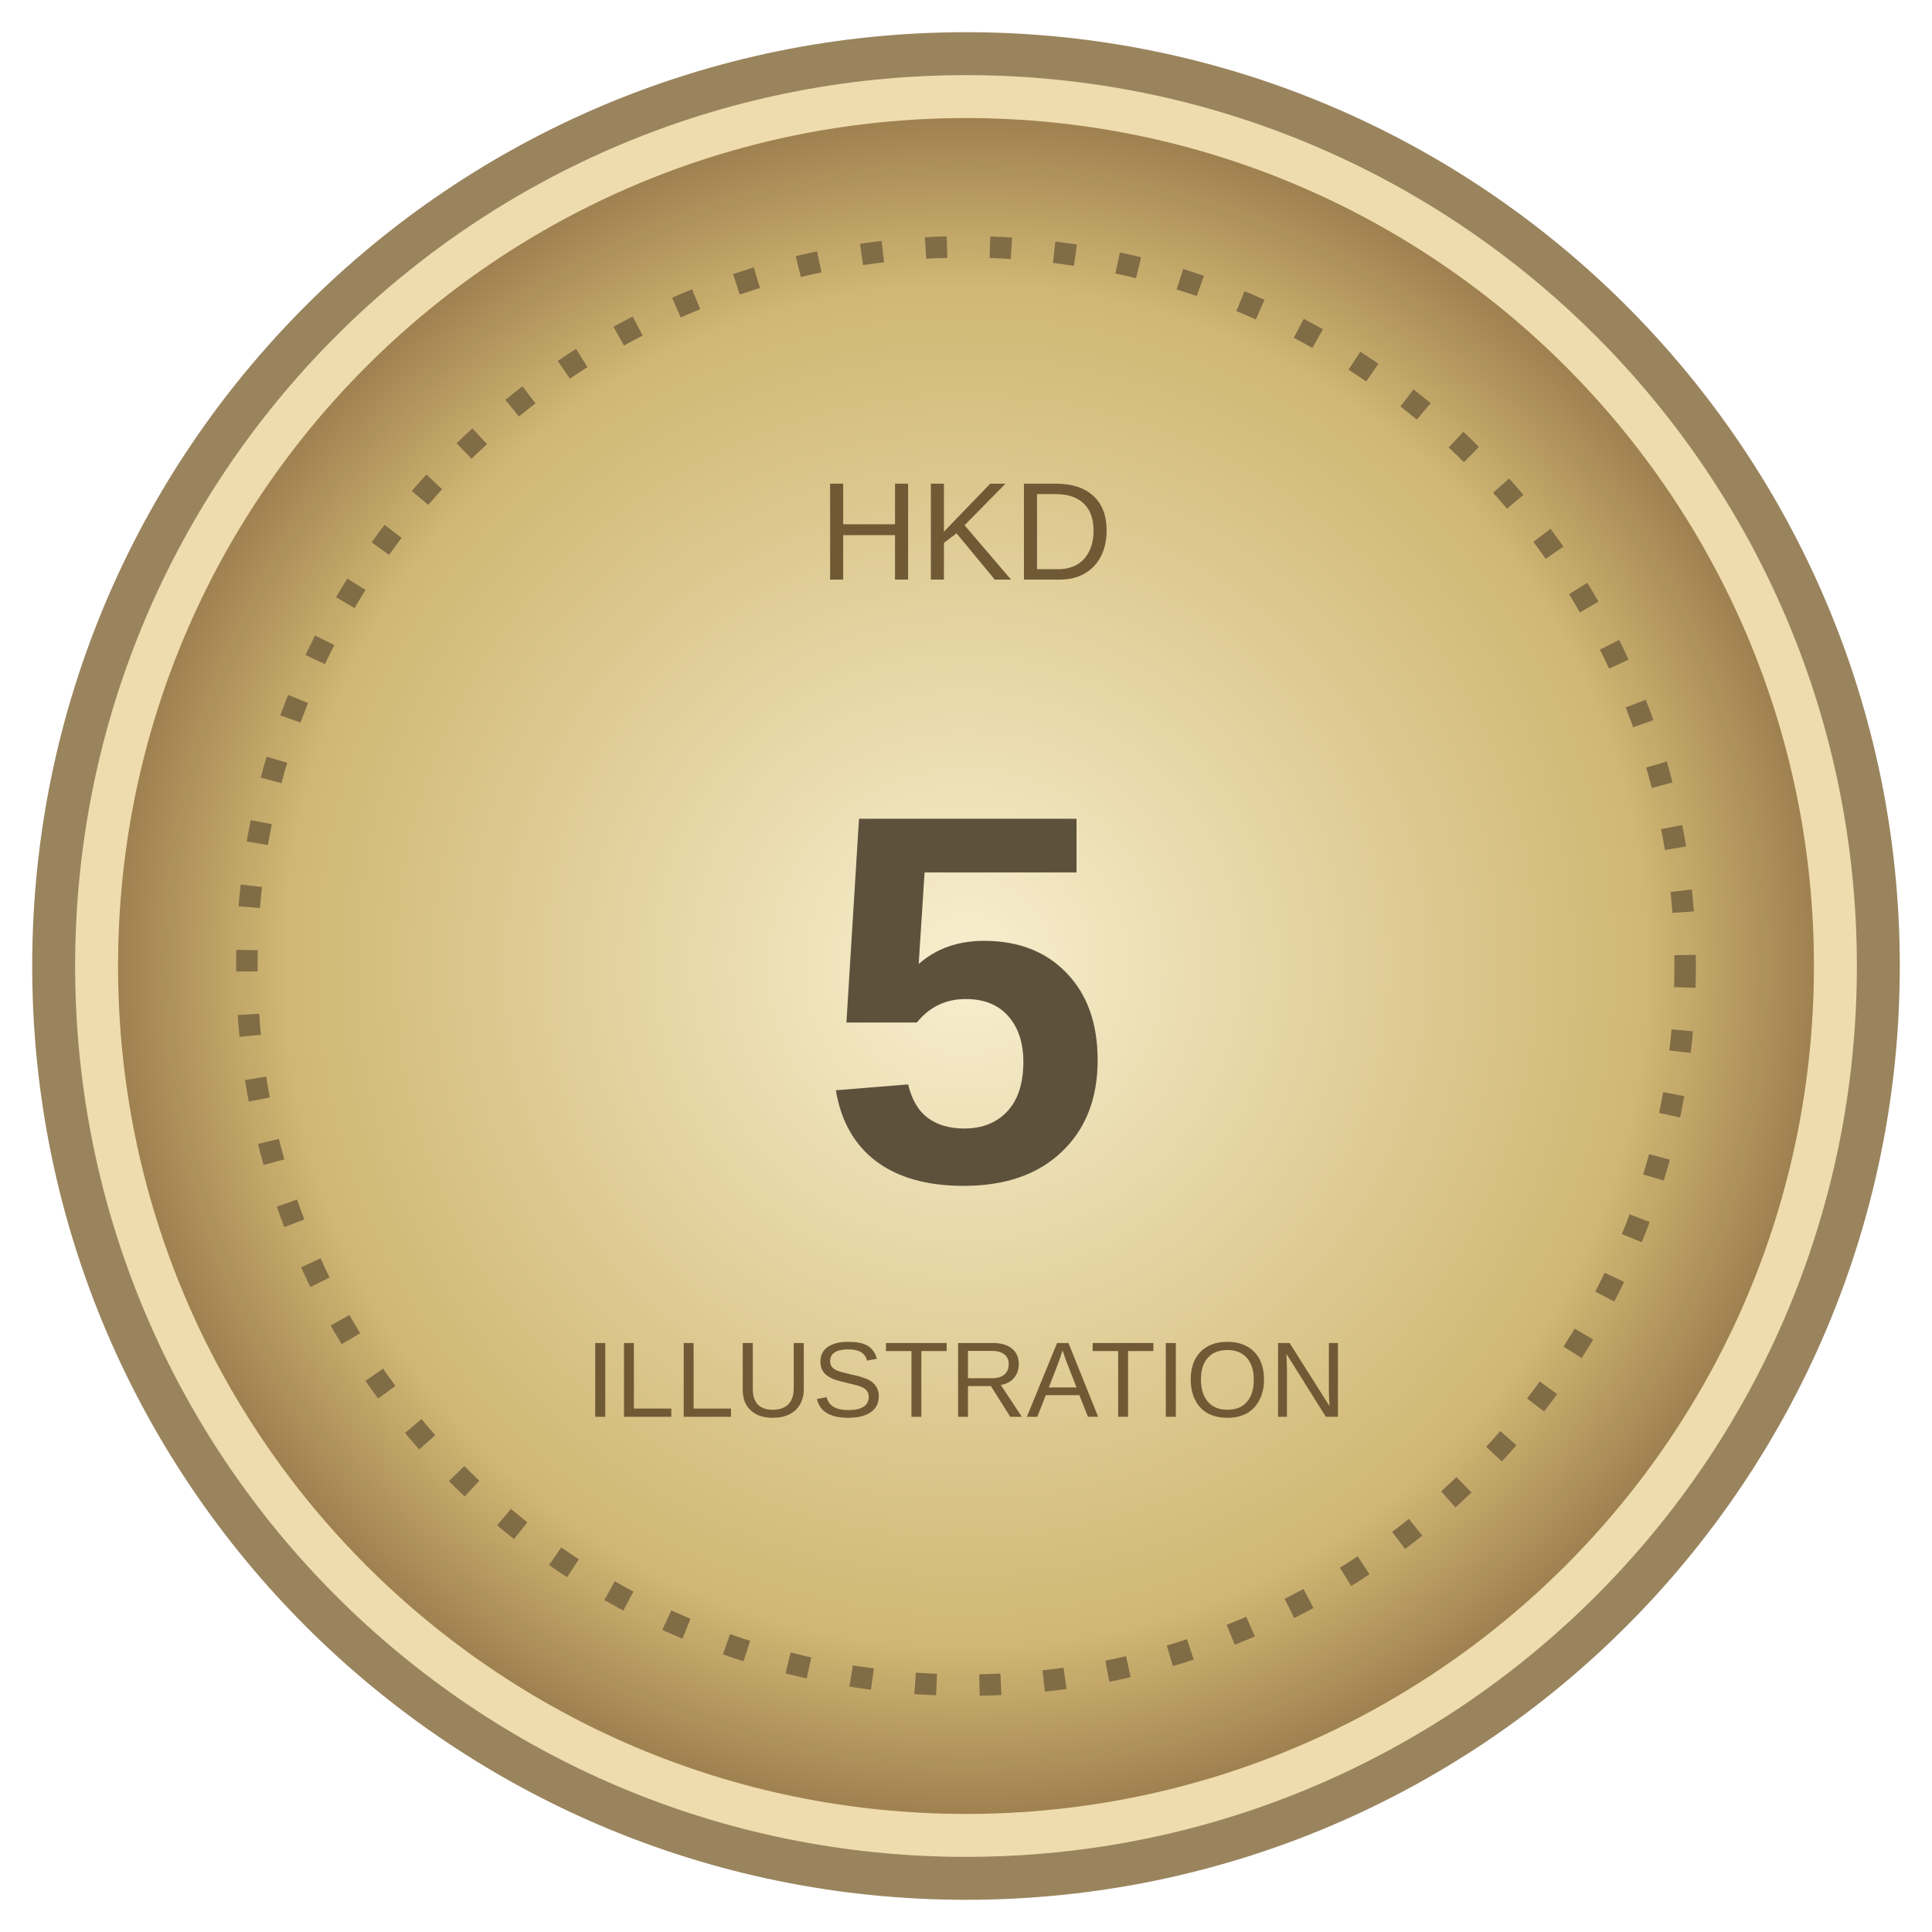
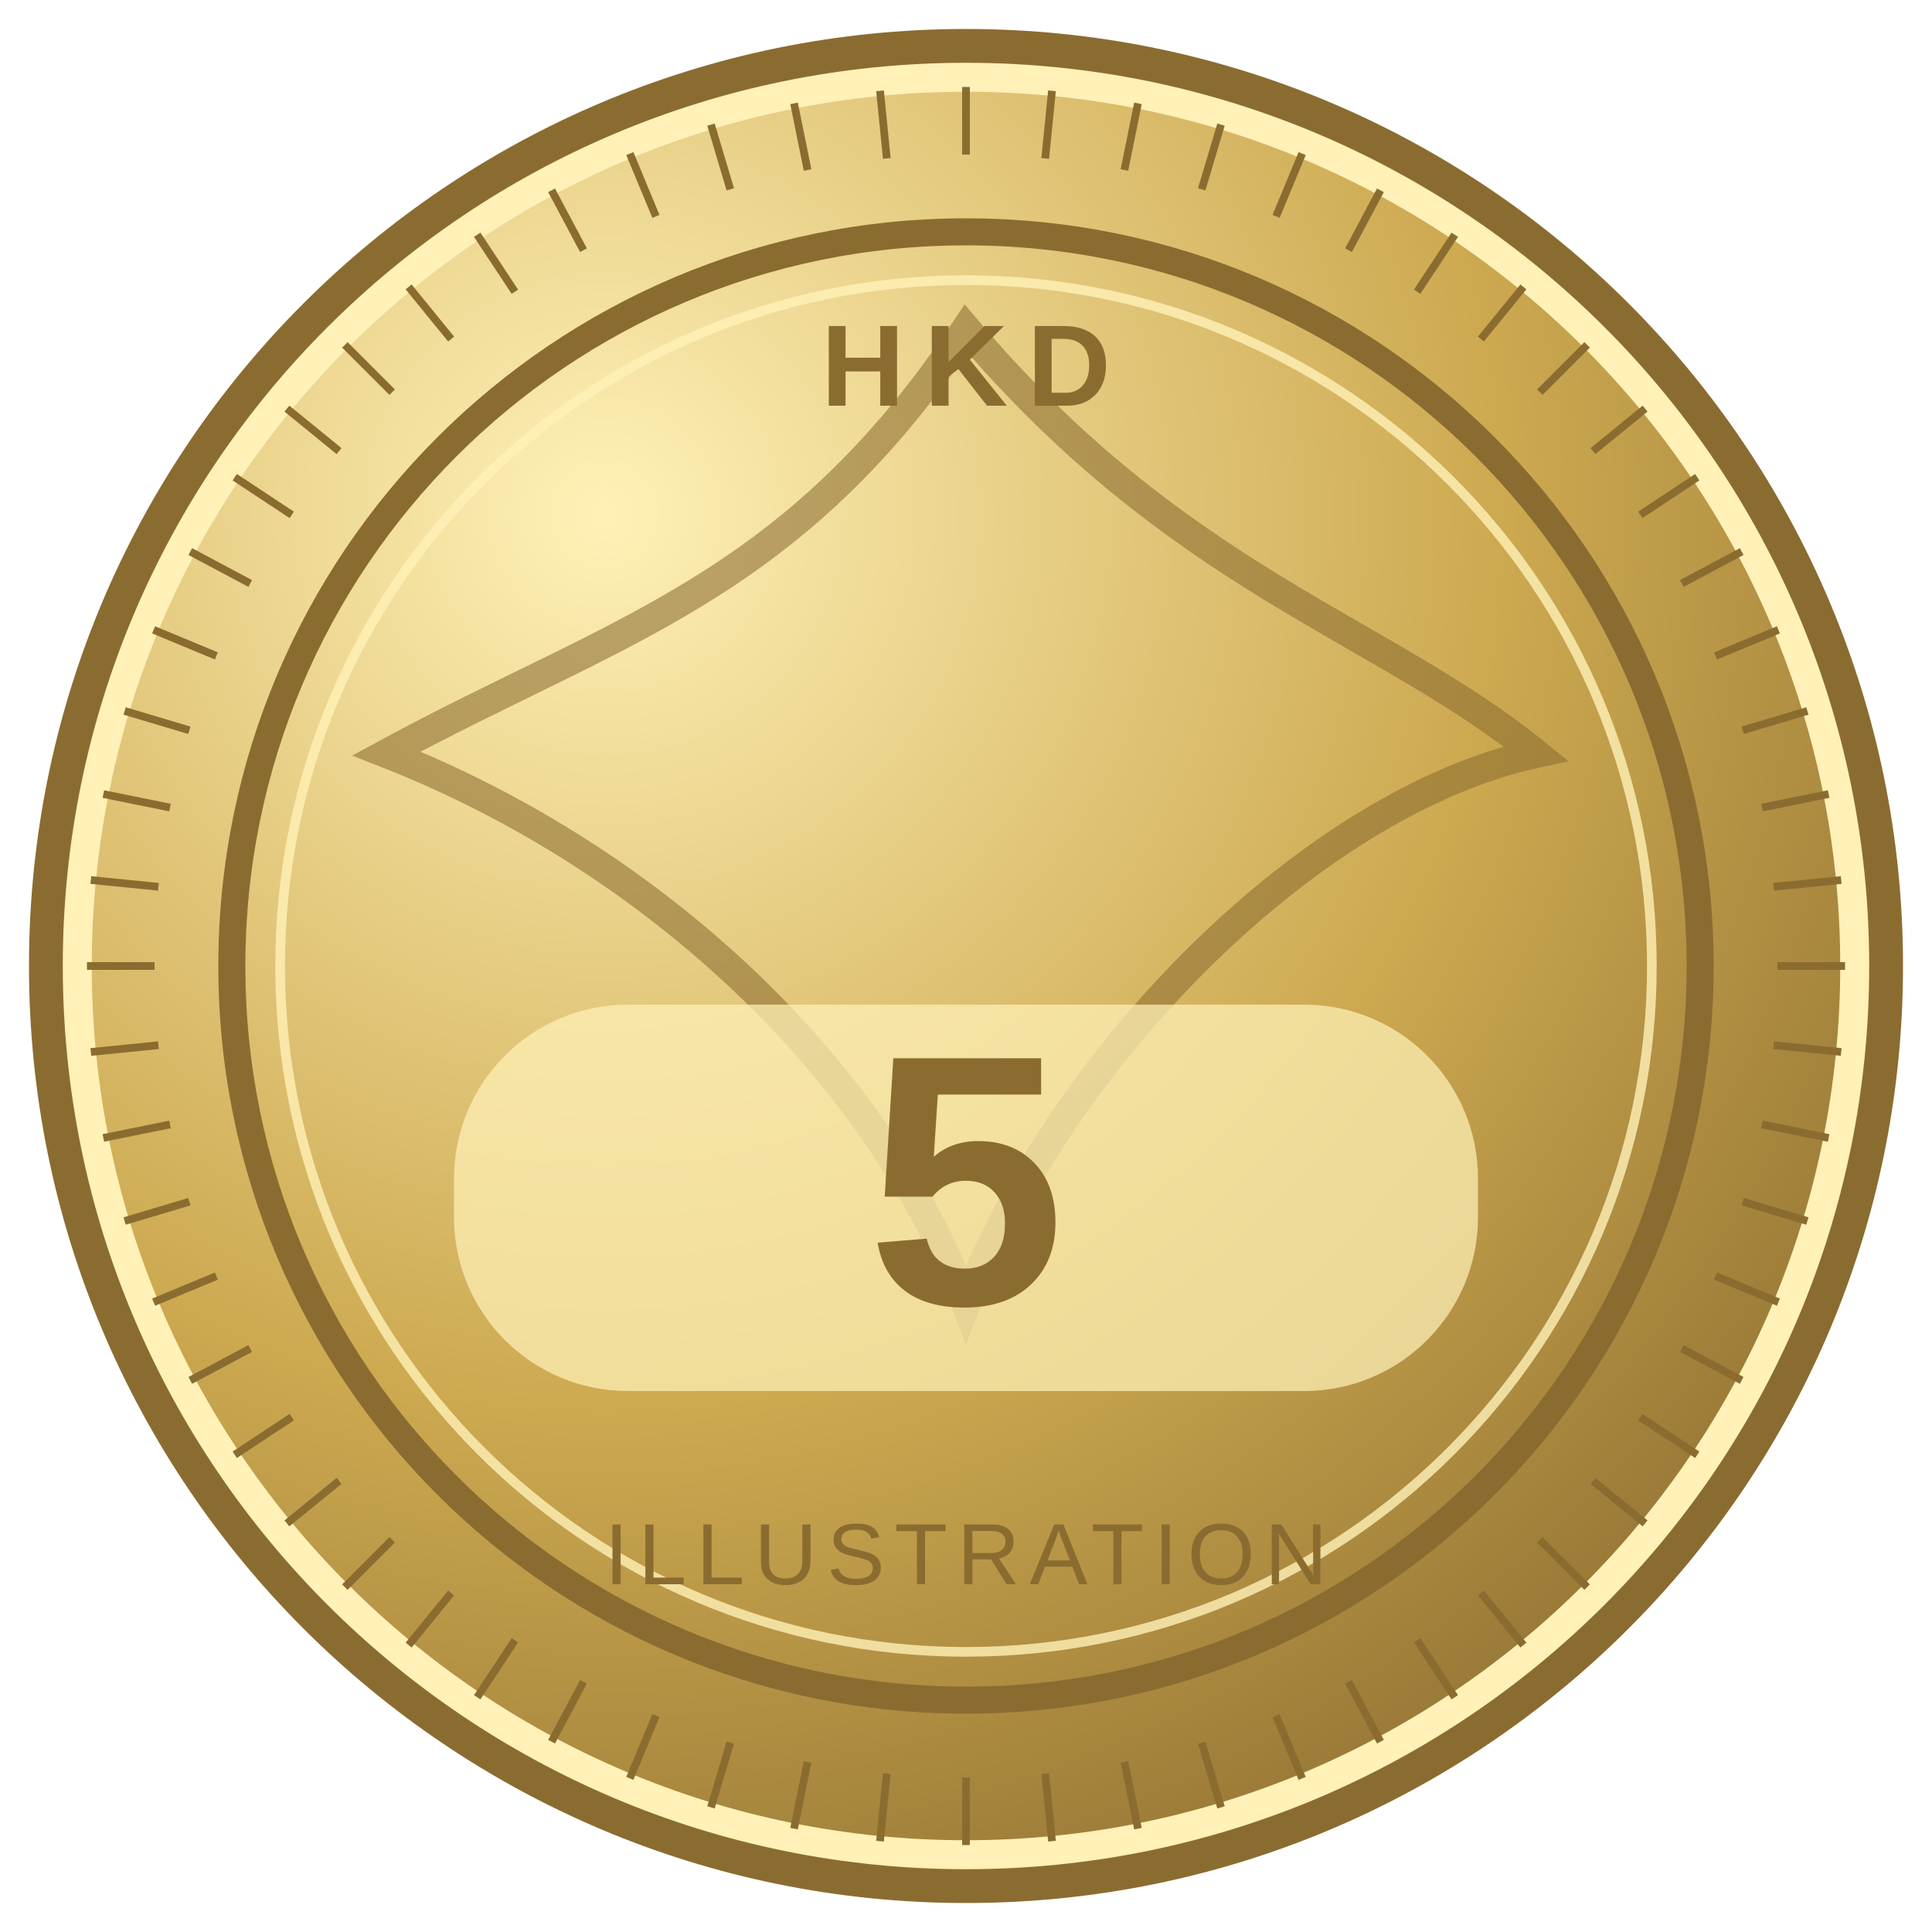
- <svg xmlns="http://www.w3.org/2000/svg" viewBox="0 0 180 180">
+ <svg xmlns="http://www.w3.org/2000/svg" viewBox="0 0 200 200" role="img" aria-label="HKD 5 illustrative coin">
  <defs>
-     <radialGradient id="g">
-       <stop stop-color="#f8efcf" />
-       <stop offset=".78" stop-color="#d0b773" />
-       <stop offset="1" stop-color="#98794b" />
+     <radialGradient id="m" cx=".3" cy=".25" r=".9">
+       <stop stop-color="#fff1b7" />
+       <stop offset=".55" stop-color="#cda950" />
+       <stop offset="1" stop-color="#8b6c30" />
    </radialGradient>
+     <filter id="t">
+       <feTurbulence baseFrequency=".3" numOctaves="2" seed="4" result="n" />
+       <feComposite in="n" in2="SourceGraphic" operator="in" />
+     </filter>
  </defs>
-   <circle cx="90" cy="90" r="87" fill="#9a845d" />
-   <circle cx="90" cy="90" r="81" fill="url(#g)" stroke="#eedcae" stroke-width="4" />
-   <circle cx="90" cy="90" r="67" fill="none" stroke="#806c45" stroke-width="2" stroke-dasharray="2 4" />
-   <text x="90" y="54" text-anchor="middle" fill="#705a36" font-size="13" font-family="Arial">HKD</text>
-   <text x="90" y="110" text-anchor="middle" font-family="Arial" font-size="49" font-weight="700" fill="#5e513c">5</text>
-   <text x="90" y="132" text-anchor="middle" font-family="Arial" font-size="10" fill="#705a36">ILLUSTRATION</text>
+   <circle cx="100" cy="100" r="97" fill="#8b6c30" />
+   <circle cx="100" cy="100" r="92" fill="url(#m)" stroke="#fff1b7" stroke-width="3" />
+   <path d="M184.0 100.0L191.0 100.0" stroke="#8b6c30" stroke-width=".8" />
+   <path d="M183.6 108.2L190.6 108.9" stroke="#8b6c30" stroke-width=".8" />
+   <path d="M182.4 116.4L189.3 117.8" stroke="#8b6c30" stroke-width=".8" />
+   <path d="M180.4 124.4L187.1 126.4" stroke="#8b6c30" stroke-width=".8" />
+   <path d="M177.6 132.1L184.1 134.8" stroke="#8b6c30" stroke-width=".8" />
+   <path d="M174.1 139.6L180.3 142.9" stroke="#8b6c30" stroke-width=".8" />
+   <path d="M169.8 146.7L175.7 150.6" stroke="#8b6c30" stroke-width=".8" />
+   <path d="M164.9 153.3L170.3 157.7" stroke="#8b6c30" stroke-width=".8" />
+   <path d="M159.4 159.4L164.3 164.3" stroke="#8b6c30" stroke-width=".8" />
+   <path d="M153.3 164.9L157.7 170.3" stroke="#8b6c30" stroke-width=".8" />
+   <path d="M146.7 169.8L150.6 175.7" stroke="#8b6c30" stroke-width=".8" />
+   <path d="M139.6 174.1L142.9 180.3" stroke="#8b6c30" stroke-width=".8" />
+   <path d="M132.1 177.6L134.8 184.1" stroke="#8b6c30" stroke-width=".8" />
+   <path d="M124.4 180.4L126.4 187.1" stroke="#8b6c30" stroke-width=".8" />
+   <path d="M116.4 182.4L117.8 189.3" stroke="#8b6c30" stroke-width=".8" />
+   <path d="M108.2 183.6L108.9 190.6" stroke="#8b6c30" stroke-width=".8" />
+   <path d="M100.0 184.0L100.0 191.0" stroke="#8b6c30" stroke-width=".8" />
+   <path d="M91.8 183.6L91.1 190.6" stroke="#8b6c30" stroke-width=".8" />
+   <path d="M83.6 182.4L82.2 189.3" stroke="#8b6c30" stroke-width=".8" />
+   <path d="M75.6 180.4L73.6 187.1" stroke="#8b6c30" stroke-width=".8" />
+   <path d="M67.9 177.6L65.2 184.1" stroke="#8b6c30" stroke-width=".8" />
+   <path d="M60.4 174.1L57.1 180.3" stroke="#8b6c30" stroke-width=".8" />
+   <path d="M53.3 169.8L49.4 175.7" stroke="#8b6c30" stroke-width=".8" />
+   <path d="M46.7 164.9L42.3 170.3" stroke="#8b6c30" stroke-width=".8" />
+   <path d="M40.6 159.4L35.7 164.3" stroke="#8b6c30" stroke-width=".8" />
+   <path d="M35.1 153.3L29.7 157.7" stroke="#8b6c30" stroke-width=".8" />
+   <path d="M30.2 146.7L24.3 150.6" stroke="#8b6c30" stroke-width=".8" />
+   <path d="M25.9 139.6L19.7 142.9" stroke="#8b6c30" stroke-width=".8" />
+   <path d="M22.4 132.1L15.9 134.8" stroke="#8b6c30" stroke-width=".8" />
+   <path d="M19.6 124.4L12.9 126.4" stroke="#8b6c30" stroke-width=".8" />
+   <path d="M17.6 116.4L10.7 117.8" stroke="#8b6c30" stroke-width=".8" />
+   <path d="M16.4 108.2L9.4 108.9" stroke="#8b6c30" stroke-width=".8" />
+   <path d="M16.0 100.0L9.0 100.0" stroke="#8b6c30" stroke-width=".8" />
+   <path d="M16.4 91.8L9.4 91.1" stroke="#8b6c30" stroke-width=".8" />
+   <path d="M17.6 83.6L10.7 82.2" stroke="#8b6c30" stroke-width=".8" />
+   <path d="M19.6 75.6L12.9 73.6" stroke="#8b6c30" stroke-width=".8" />
+   <path d="M22.4 67.9L15.9 65.2" stroke="#8b6c30" stroke-width=".8" />
+   <path d="M25.9 60.4L19.7 57.1" stroke="#8b6c30" stroke-width=".8" />
+   <path d="M30.2 53.3L24.3 49.4" stroke="#8b6c30" stroke-width=".8" />
+   <path d="M35.1 46.7L29.7 42.3" stroke="#8b6c30" stroke-width=".8" />
+   <path d="M40.6 40.6L35.7 35.7" stroke="#8b6c30" stroke-width=".8" />
+   <path d="M46.7 35.1L42.3 29.7" stroke="#8b6c30" stroke-width=".8" />
+   <path d="M53.3 30.2L49.4 24.3" stroke="#8b6c30" stroke-width=".8" />
+   <path d="M60.4 25.9L57.1 19.7" stroke="#8b6c30" stroke-width=".8" />
+   <path d="M67.9 22.4L65.2 15.9" stroke="#8b6c30" stroke-width=".8" />
+   <path d="M75.6 19.6L73.6 12.9" stroke="#8b6c30" stroke-width=".8" />
+   <path d="M83.6 17.6L82.2 10.7" stroke="#8b6c30" stroke-width=".8" />
+   <path d="M91.8 16.4L91.1 9.4" stroke="#8b6c30" stroke-width=".8" />
+   <path d="M100.0 16.0L100.0 9.0" stroke="#8b6c30" stroke-width=".8" />
+   <path d="M108.2 16.4L108.9 9.4" stroke="#8b6c30" stroke-width=".8" />
+   <path d="M116.4 17.6L117.8 10.7" stroke="#8b6c30" stroke-width=".8" />
+   <path d="M124.4 19.6L126.4 12.9" stroke="#8b6c30" stroke-width=".8" />
+   <path d="M132.1 22.4L134.8 15.9" stroke="#8b6c30" stroke-width=".8" />
+   <path d="M139.6 25.9L142.9 19.7" stroke="#8b6c30" stroke-width=".8" />
+   <path d="M146.7 30.2L150.6 24.3" stroke="#8b6c30" stroke-width=".8" />
+   <path d="M153.3 35.1L157.7 29.7" stroke="#8b6c30" stroke-width=".8" />
+   <path d="M159.4 40.6L164.3 35.7" stroke="#8b6c30" stroke-width=".8" />
+   <path d="M164.9 46.7L170.3 42.3" stroke="#8b6c30" stroke-width=".8" />
+   <path d="M169.8 53.3L175.7 49.4" stroke="#8b6c30" stroke-width=".8" />
+   <path d="M174.1 60.4L180.3 57.1" stroke="#8b6c30" stroke-width=".8" />
+   <path d="M177.6 67.9L184.1 65.2" stroke="#8b6c30" stroke-width=".8" />
+   <path d="M180.4 75.6L187.1 73.6" stroke="#8b6c30" stroke-width=".8" />
+   <path d="M182.4 83.6L189.3 82.2" stroke="#8b6c30" stroke-width=".8" />
+   <path d="M183.6 91.8L190.6 91.1" stroke="#8b6c30" stroke-width=".8" />
+   <circle cx="100" cy="100" r="76" fill="none" stroke="#8b6c30" stroke-width="2.8" />
+   <circle cx="100" cy="100" r="71" fill="none" stroke="#fff1b7" opacity=".8" />
+   <path d="M100 34C122 60 143 65 159 78C136 83 110 109 100 135C91 111 68 89 40 78C64 65 82 61 100 34Z" fill="none" stroke="#8b6c30" stroke-width="3" opacity=".58" />
+   <text x="100" y="42" text-anchor="middle" font-size="12" font-family="Arial" letter-spacing="2" fill="#8b6c30" font-weight="700">HKD</text>
+   <rect x="47" y="104" width="106" height="40" rx="18" fill="#fff1b7" opacity=".72" />
+   <text x="100" y="135" text-anchor="middle" font-size="37" font-family="Arial" font-weight="800" fill="#8b6c30">5</text>
+   <text x="100" y="164" text-anchor="middle" font-size="9" letter-spacing="1" font-family="Arial" fill="#8b6c30">ILLUSTRATION</text>
</svg>
